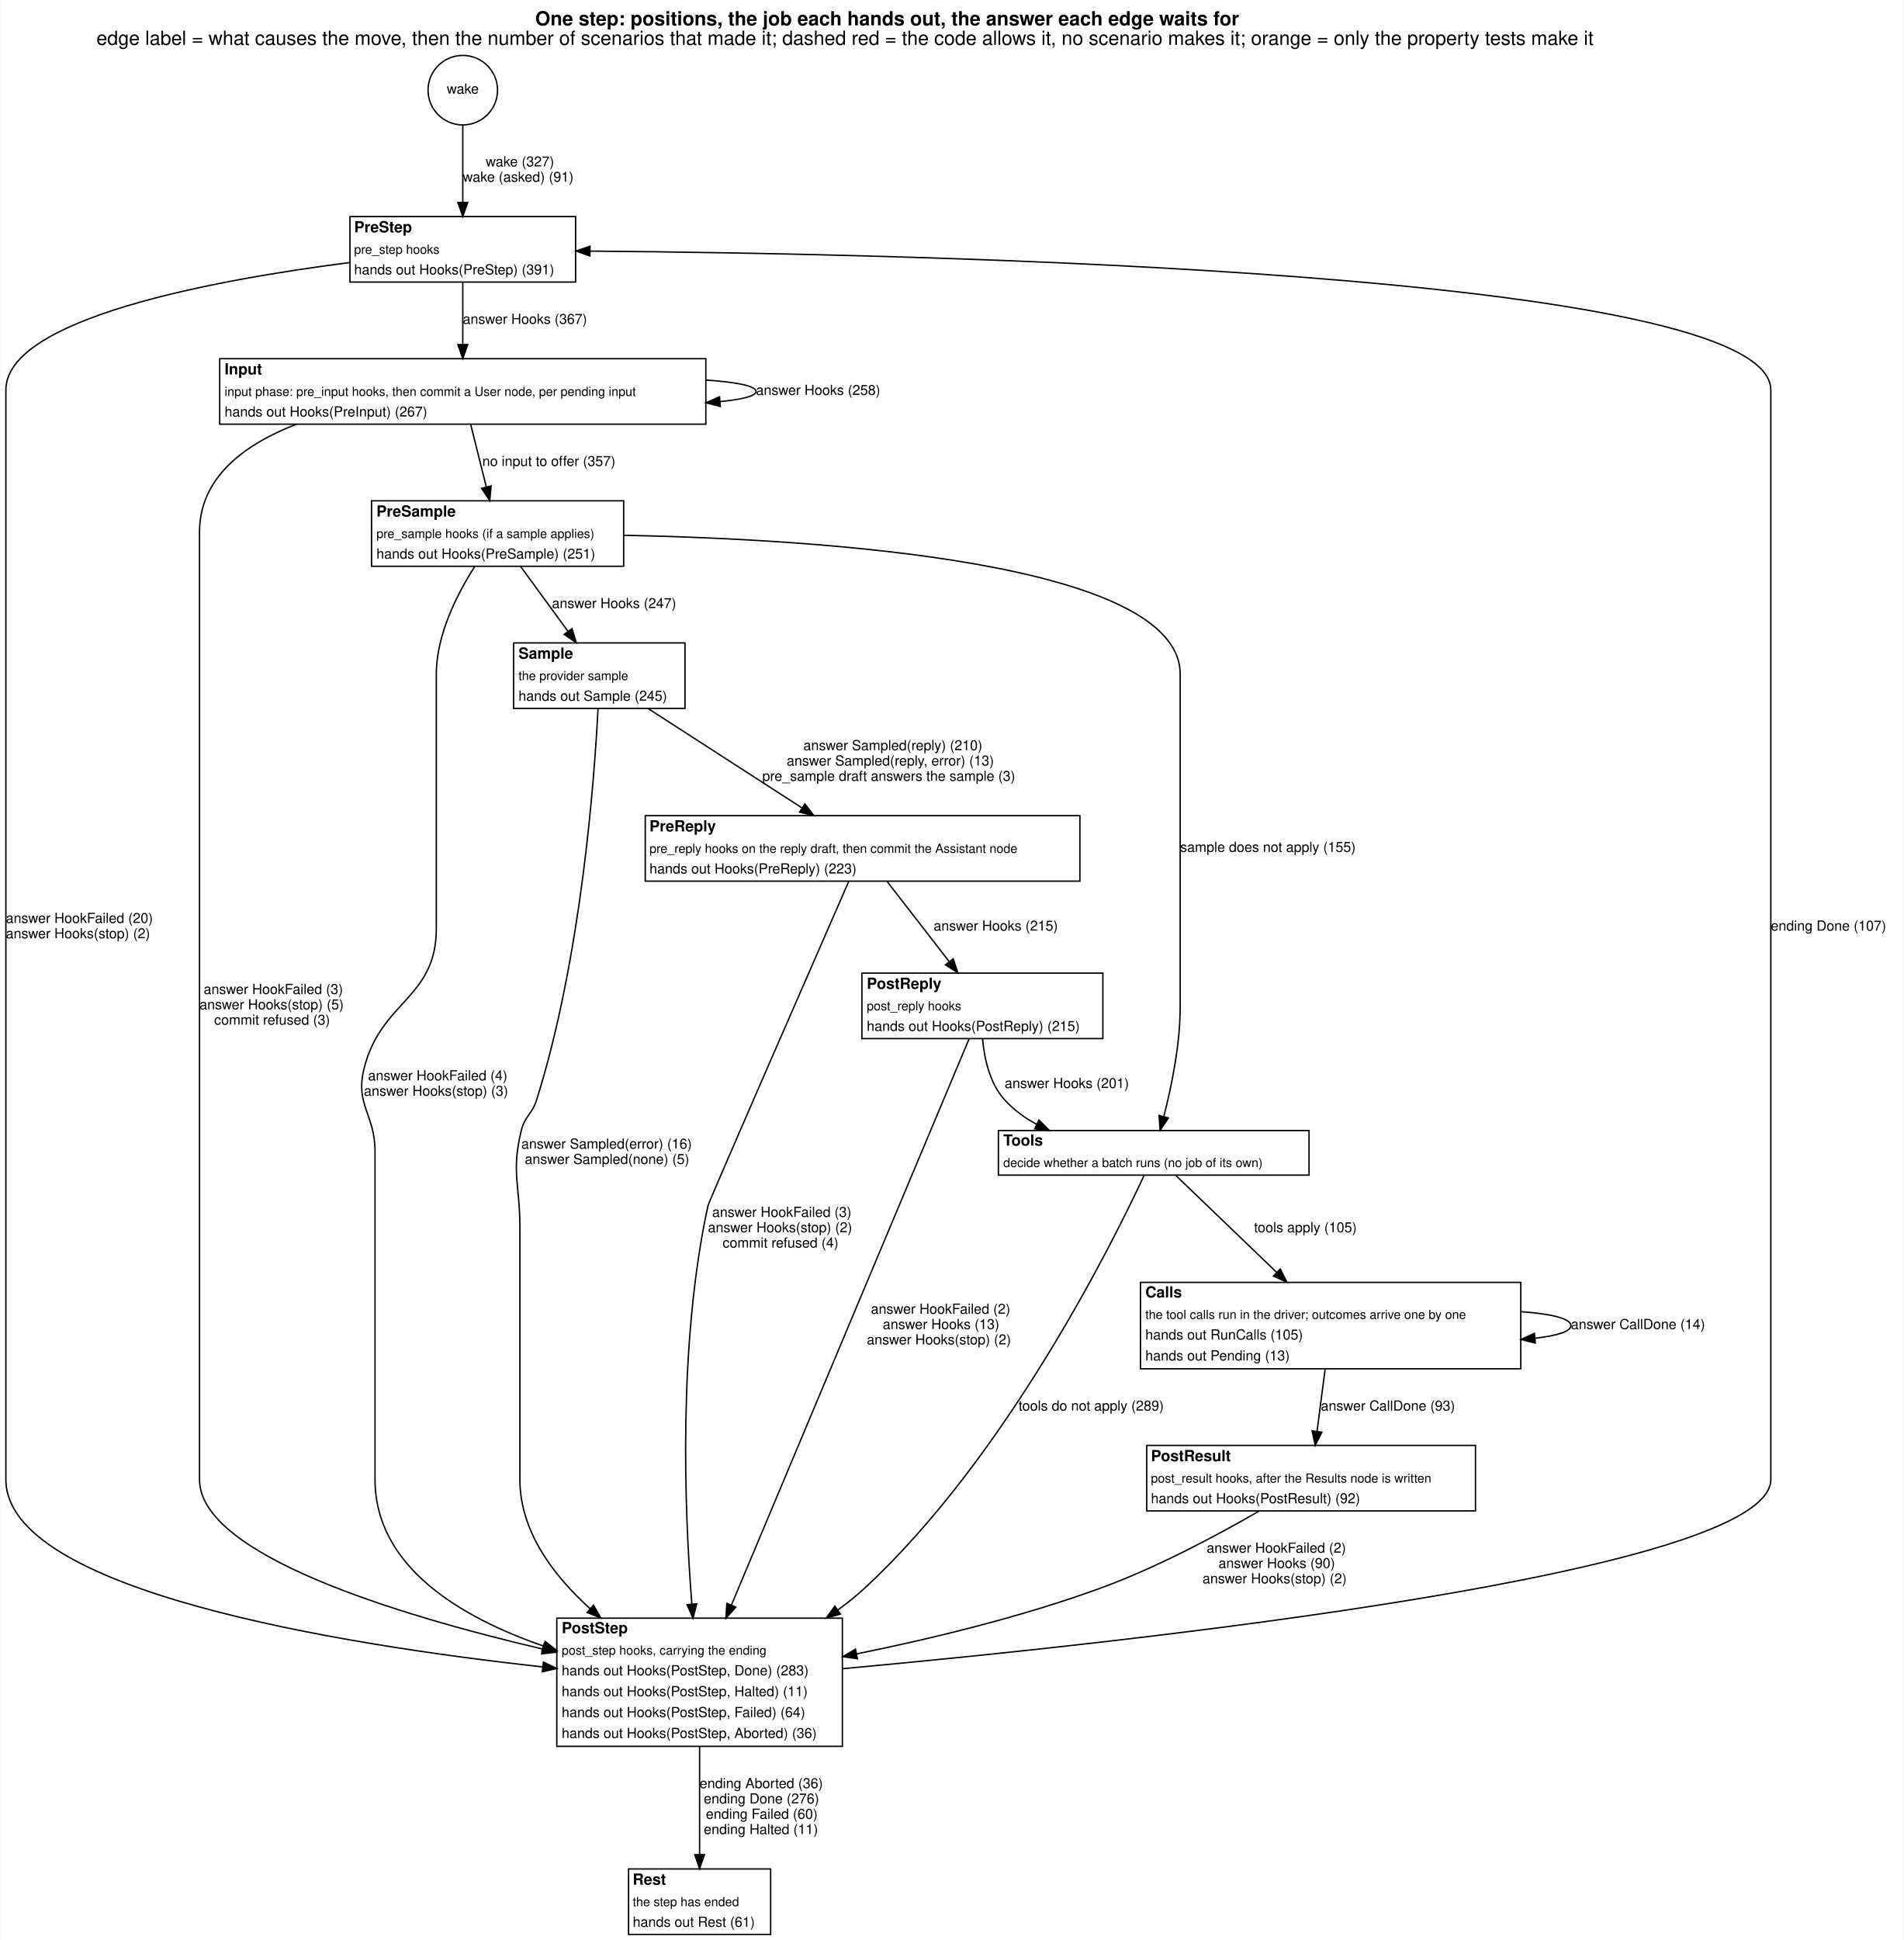
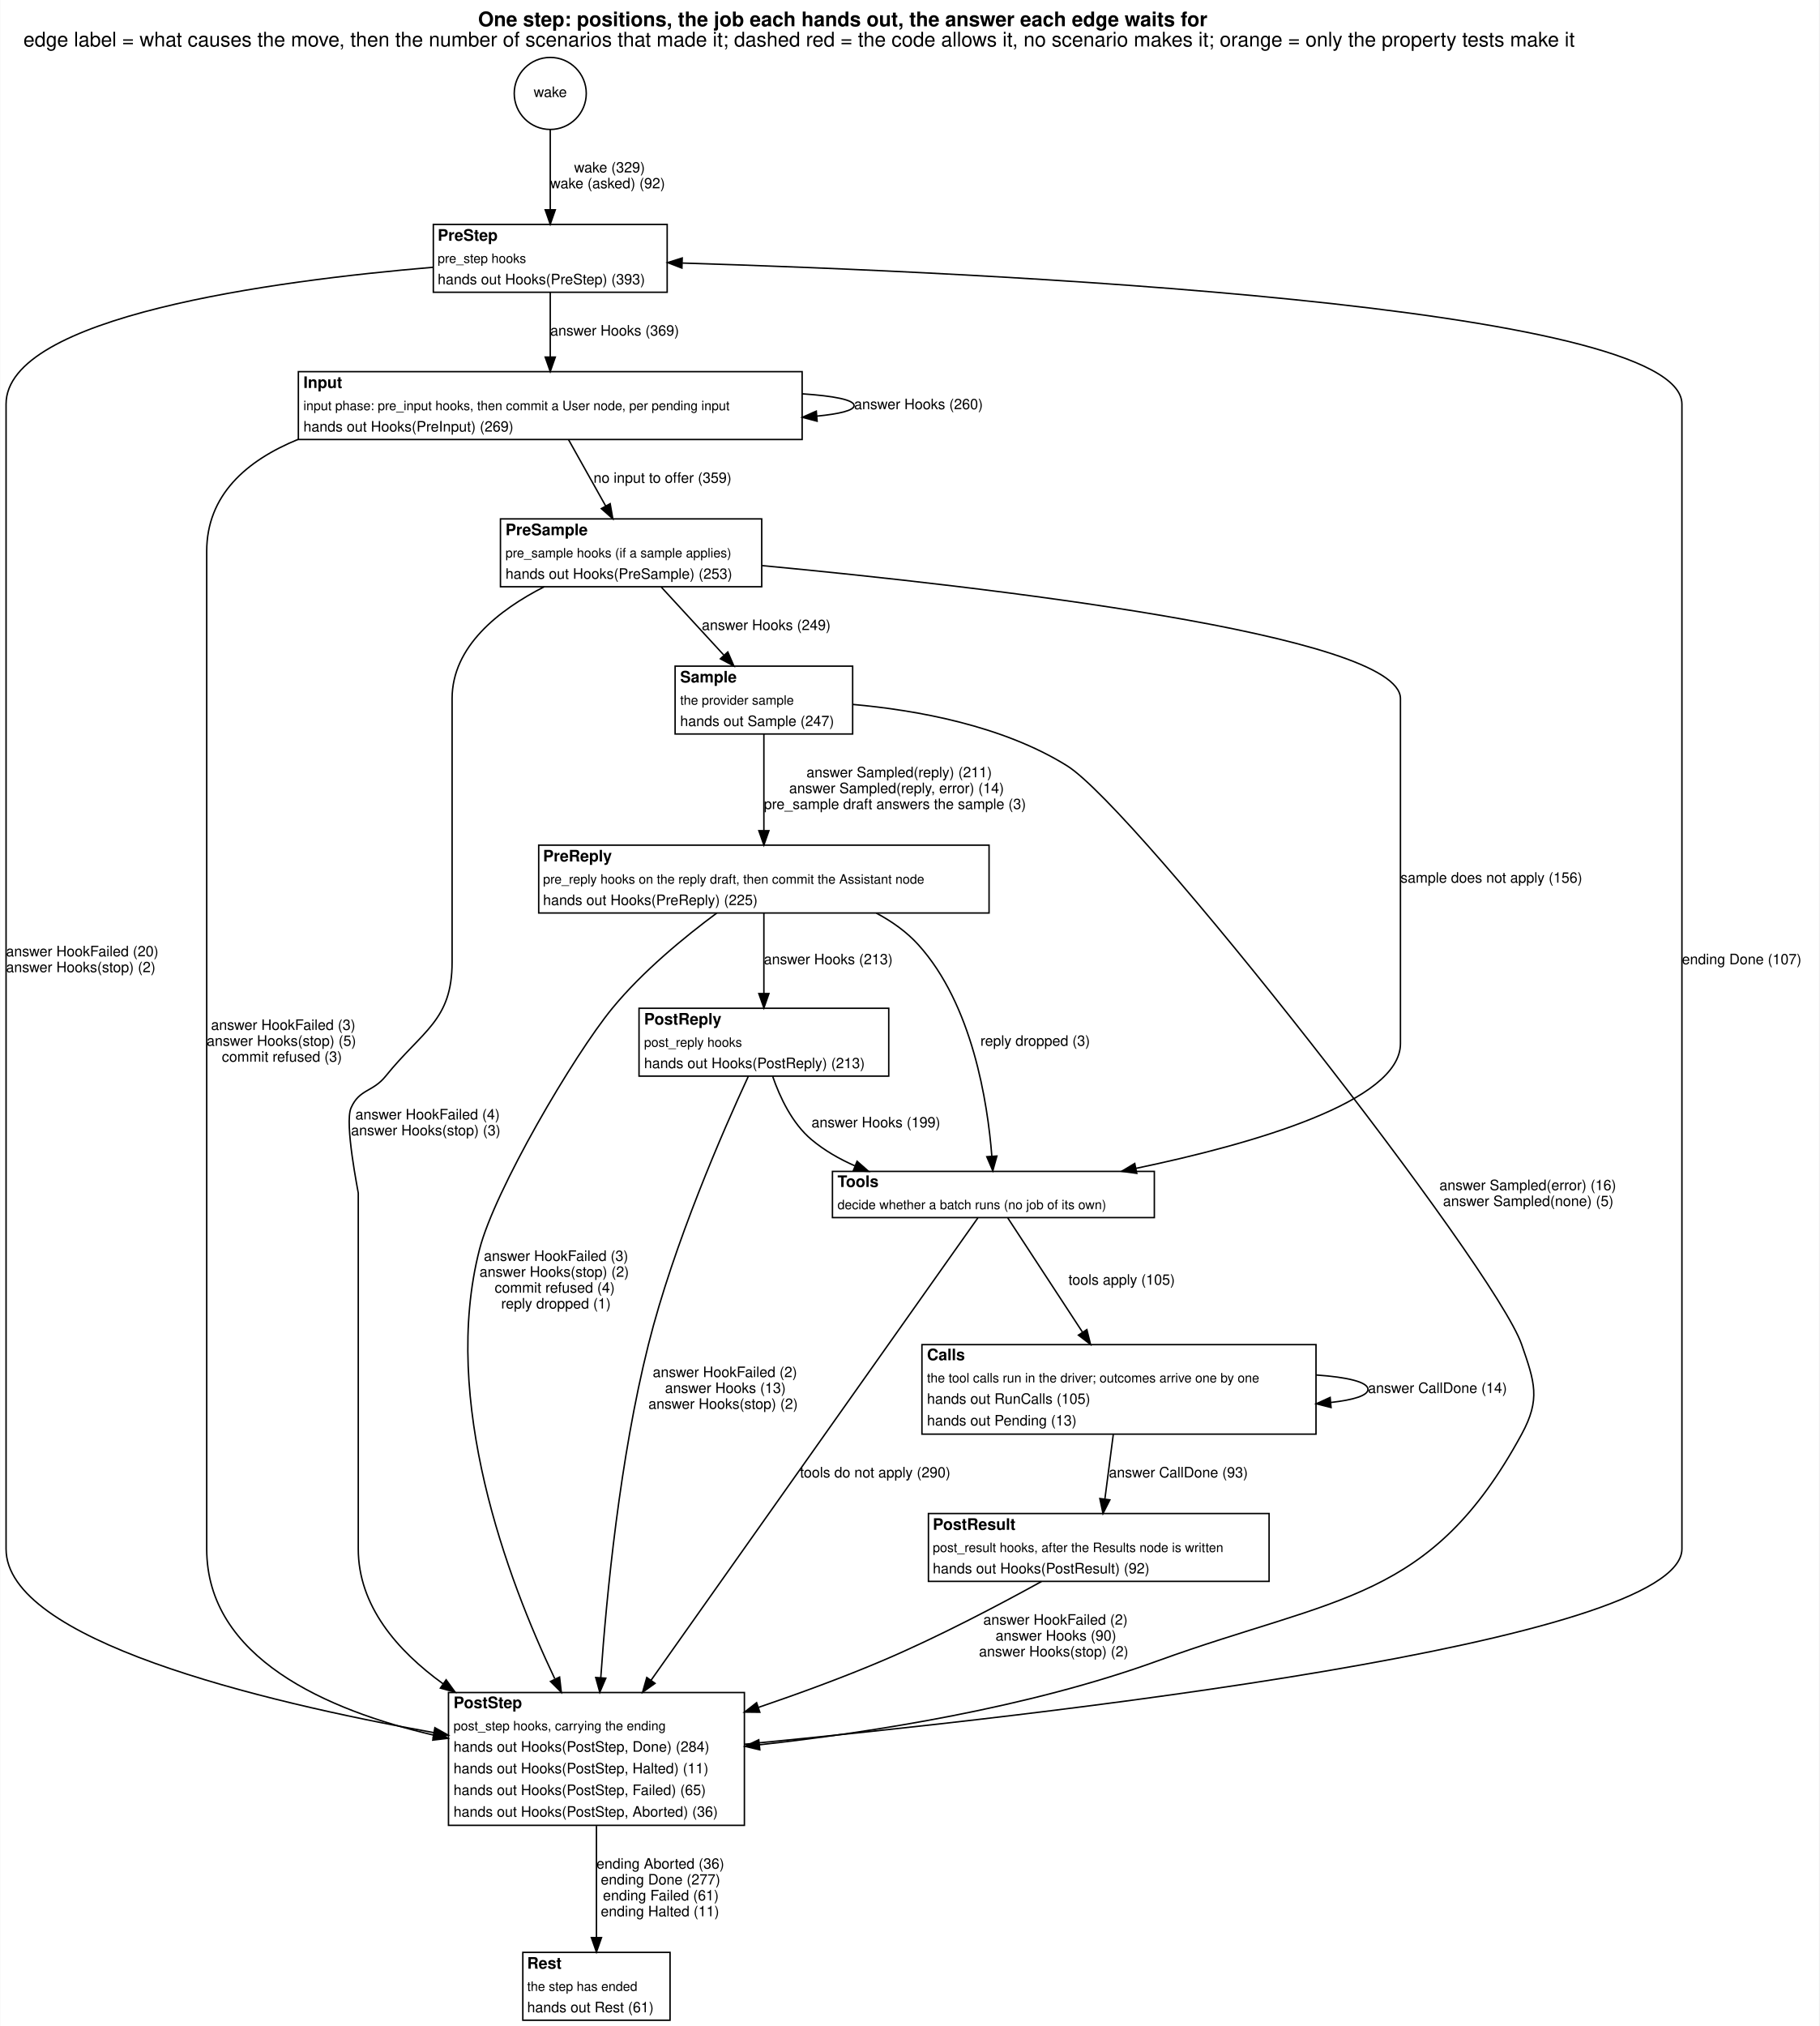
- <svg xmlns="http://www.w3.org/2000/svg" width="1366pt" height="1392pt" viewBox="0.00 0.00 1366.00 1392.45">
-   <g id="graph0" class="graph" transform="scale(1 1) rotate(0) translate(4 1388.45)">
-     <polygon fill="white" stroke="transparent" points="-4,4 -4,-1388.45 1362,-1388.45 1362,4 -4,4" />
-     <text text-anchor="start" x="380" y="-1370.25" font-family="Helvetica,sans-Serif" font-weight="bold" font-size="14.00">One step: positions, the job each hands out, the answer each edge waits for</text>
-     <text text-anchor="start" x="65" y="-1356.25" font-family="Helvetica,sans-Serif" font-size="14.00">edge label = what causes the move, then the number of scenarios that made it; dashed red = the code allows it, no scenario makes it; orange = only the property tests make it</text>
+ <svg xmlns="http://www.w3.org/2000/svg" width="1260pt" height="1403pt" viewBox="0.00 0.00 1260.00 1403.45">
+   <g id="graph0" class="graph" transform="scale(1 1) rotate(0) translate(4 1399.45)">
+     <polygon fill="white" stroke="transparent" points="-4,4 -4,-1399.45 1256,-1399.45 1256,4 -4,4" />
+     <text text-anchor="start" x="327" y="-1381.25" font-family="Helvetica,sans-Serif" font-weight="bold" font-size="14.00">One step: positions, the job each hands out, the answer each edge waits for</text>
+     <text text-anchor="start" x="12" y="-1367.25" font-family="Helvetica,sans-Serif" font-size="14.00">edge label = what causes the move, then the number of scenarios that made it; dashed red = the code allows it, no scenario makes it; orange = only the property tests make it</text>
    <g id="node1" class="node">
-       <ellipse fill="none" stroke="black" cx="328" cy="-1323.72" rx="24.95" ry="24.95" />
-       <text text-anchor="middle" x="328" y="-1321.22" font-family="Helvetica,sans-Serif" font-size="10.00">wake</text>
+       <ellipse fill="none" stroke="black" cx="377" cy="-1334.72" rx="24.95" ry="24.95" />
+       <text text-anchor="middle" x="377" y="-1332.22" font-family="Helvetica,sans-Serif" font-size="10.00">wake</text>
    </g>
    <g id="node2" class="node">
-       <polygon fill="white" stroke="transparent" points="247,-1186 247,-1233 409,-1233 409,-1186 247,-1186" />
-       <text text-anchor="start" x="250" y="-1221.7" font-family="Helvetica,sans-Serif" font-weight="bold" font-size="11.00">PreStep</text>
-       <text text-anchor="start" x="250" y="-1206.3" font-family="Helvetica,sans-Serif" font-size="9.00">pre_step hooks</text>
-       <text text-anchor="start" x="250" y="-1191.5" font-family="Helvetica,sans-Serif" font-size="10.00">hands out Hooks(PreStep) (391)</text>
-       <polygon fill="none" stroke="black" points="247,-1186 247,-1233 409,-1233 409,-1186 247,-1186" />
+       <polygon fill="white" stroke="transparent" points="296,-1197 296,-1244 458,-1244 458,-1197 296,-1197" />
+       <text text-anchor="start" x="299" y="-1232.7" font-family="Helvetica,sans-Serif" font-weight="bold" font-size="11.00">PreStep</text>
+       <text text-anchor="start" x="299" y="-1217.3" font-family="Helvetica,sans-Serif" font-size="9.00">pre_step hooks</text>
+       <text text-anchor="start" x="299" y="-1202.5" font-family="Helvetica,sans-Serif" font-size="10.00">hands out Hooks(PreStep) (393)</text>
+       <polygon fill="none" stroke="black" points="296,-1197 296,-1244 458,-1244 458,-1197 296,-1197" />
    </g>
    <g id="edge1" class="edge">
-       <path fill="none" stroke="black" d="M328,-1298.92C328,-1282.76 328,-1261.16 328,-1243.36" />
-       <polygon fill="black" stroke="black" points="331.5,-1243.12 328,-1233.12 324.5,-1243.12 331.5,-1243.12" />
-       <text text-anchor="start" x="344.5" y="-1269" font-family="Helvetica,sans-Serif" font-size="10.00">wake (327)</text>
-       <text text-anchor="start" x="328" y="-1258" font-family="Helvetica,sans-Serif" font-size="10.00">wake (asked) (91)</text>
+       <path fill="none" stroke="black" d="M377,-1309.92C377,-1293.76 377,-1272.16 377,-1254.36" />
+       <polygon fill="black" stroke="black" points="380.5,-1254.12 377,-1244.12 373.5,-1254.12 380.5,-1254.12" />
+       <text text-anchor="start" x="393.5" y="-1280" font-family="Helvetica,sans-Serif" font-size="10.00">wake (329)</text>
+       <text text-anchor="start" x="377" y="-1269" font-family="Helvetica,sans-Serif" font-size="10.00">wake (asked) (92)</text>
    </g>
    <g id="node3" class="node">
-       <polygon fill="white" stroke="transparent" points="153.5,-1084 153.5,-1131 502.5,-1131 502.5,-1084 153.5,-1084" />
-       <text text-anchor="start" x="157" y="-1119.7" font-family="Helvetica,sans-Serif" font-weight="bold" font-size="11.00">Input</text>
-       <text text-anchor="start" x="157" y="-1104.3" font-family="Helvetica,sans-Serif" font-size="9.00">input phase: pre_input hooks, then commit a User node, per pending input</text>
-       <text text-anchor="start" x="157" y="-1089.5" font-family="Helvetica,sans-Serif" font-size="10.00">hands out Hooks(PreInput) (267)</text>
-       <polygon fill="none" stroke="black" points="153.5,-1084 153.5,-1131 502.5,-1131 502.5,-1084 153.5,-1084" />
+       <polygon fill="white" stroke="transparent" points="202.5,-1095 202.5,-1142 551.5,-1142 551.5,-1095 202.5,-1095" />
+       <text text-anchor="start" x="206" y="-1130.7" font-family="Helvetica,sans-Serif" font-weight="bold" font-size="11.00">Input</text>
+       <text text-anchor="start" x="206" y="-1115.3" font-family="Helvetica,sans-Serif" font-size="9.00">input phase: pre_input hooks, then commit a User node, per pending input</text>
+       <text text-anchor="start" x="206" y="-1100.5" font-family="Helvetica,sans-Serif" font-size="10.00">hands out Hooks(PreInput) (269)</text>
+       <polygon fill="none" stroke="black" points="202.5,-1095 202.5,-1142 551.5,-1142 551.5,-1095 202.5,-1095" />
+     </g>
+     <g id="edge18" class="edge">
+       <path fill="none" stroke="black" d="M377,-1196.81C377,-1183.64 377,-1166.82 377,-1152.24" />
+       <polygon fill="black" stroke="black" points="380.5,-1152.1 377,-1142.1 373.5,-1152.1 380.5,-1152.1" />
+       <text text-anchor="start" x="377" y="-1167" font-family="Helvetica,sans-Serif" font-size="10.00">answer Hooks (369)</text>
+     </g>
+     <g id="node11" class="node">
+       <polygon fill="white" stroke="transparent" points="306.5,-135 306.5,-227 511.5,-227 511.5,-135 306.5,-135" />
+       <text text-anchor="start" x="310" y="-216.2" font-family="Helvetica,sans-Serif" font-weight="bold" font-size="11.00">PostStep</text>
+       <text text-anchor="start" x="310" y="-200.8" font-family="Helvetica,sans-Serif" font-size="9.00">post_step hooks, carrying the ending</text>
+       <text text-anchor="start" x="310" y="-186" font-family="Helvetica,sans-Serif" font-size="10.00">hands out Hooks(PostStep, Done) (284)</text>
+       <text text-anchor="start" x="310" y="-171" font-family="Helvetica,sans-Serif" font-size="10.00">hands out Hooks(PostStep, Halted) (11)</text>
+       <text text-anchor="start" x="310" y="-156" font-family="Helvetica,sans-Serif" font-size="10.00">hands out Hooks(PostStep, Failed) (65)</text>
+       <text text-anchor="start" x="310" y="-141" font-family="Helvetica,sans-Serif" font-size="10.00">hands out Hooks(PostStep, Aborted) (36)</text>
+       <polygon fill="none" stroke="black" points="306.5,-135 306.5,-227 511.5,-227 511.5,-135 306.5,-135" />
+     </g>
+     <g id="edge19" class="edge">
+       <path fill="none" stroke="black" d="M295.66,-1214.29C184.83,-1204.92 0,-1180.19 0,-1119.5 0,-1119.5 0,-1119.5 0,-326.5 0,-263.41 175.18,-221.01 296.24,-199.24" />
+       <polygon fill="black" stroke="black" points="297.08,-202.64 306.32,-197.45 295.86,-195.75 297.08,-202.64" />
+       <text text-anchor="start" x="0" y="-737" font-family="Helvetica,sans-Serif" font-size="10.00">answer HookFailed (20)</text>
+       <text text-anchor="start" x="0" y="-726" font-family="Helvetica,sans-Serif" font-size="10.00">answer Hooks(stop) (2)</text>
+     </g>
+     <g id="edge4" class="edge">
+       <path fill="none" stroke="black" d="M551.62,-1126.64C573.28,-1125.19 587.5,-1122.48 587.5,-1118.5 587.5,-1115.17 577.56,-1112.73 561.65,-1111.18" />
+       <polygon fill="black" stroke="black" points="561.87,-1107.68 551.62,-1110.36 561.31,-1114.66 561.87,-1107.68" />
+       <text text-anchor="start" x="587.5" y="-1116" font-family="Helvetica,sans-Serif" font-size="10.00">answer Hooks (260)</text>
+     </g>
+     <g id="node4" class="node">
+       <polygon fill="white" stroke="transparent" points="342.5,-993 342.5,-1040 523.5,-1040 523.5,-993 342.5,-993" />
+       <text text-anchor="start" x="346" y="-1028.7" font-family="Helvetica,sans-Serif" font-weight="bold" font-size="11.00">PreSample</text>
+       <text text-anchor="start" x="346" y="-1013.3" font-family="Helvetica,sans-Serif" font-size="9.00">pre_sample hooks (if a sample applies)</text>
+       <text text-anchor="start" x="346" y="-998.5" font-family="Helvetica,sans-Serif" font-size="10.00">hands out Hooks(PreSample) (253)</text>
+       <polygon fill="none" stroke="black" points="342.5,-993 342.5,-1040 523.5,-1040 523.5,-993 342.5,-993" />
+     </g>
+     <g id="edge6" class="edge">
+       <path fill="none" stroke="black" d="M389.71,-1094.81C397.3,-1081.26 407.05,-1063.84 415.38,-1048.97" />
+       <polygon fill="black" stroke="black" points="418.51,-1050.54 420.34,-1040.1 412.4,-1047.12 418.51,-1050.54" />
+       <text text-anchor="start" x="407" y="-1065" font-family="Helvetica,sans-Serif" font-size="10.00">no input to offer (359)</text>
+     </g>
+     <g id="edge5" class="edge">
+       <path fill="none" stroke="black" d="M202.47,-1095.15C166.33,-1080.39 139,-1056.38 139,-1017.5 139,-1017.5 139,-1017.5 139,-326.5 139,-250.94 222.21,-214.74 296.25,-197.49" />
+       <polygon fill="black" stroke="black" points="297.16,-200.87 306.15,-195.28 295.63,-194.04 297.16,-200.87" />
+       <text text-anchor="start" x="142" y="-686" font-family="Helvetica,sans-Serif" font-size="10.00">answer HookFailed (3)</text>
+       <text text-anchor="start" x="139" y="-675" font-family="Helvetica,sans-Serif" font-size="10.00">answer Hooks(stop) (5)</text>
+       <text text-anchor="start" x="149.5" y="-664" font-family="Helvetica,sans-Serif" font-size="10.00">commit refused (3)</text>
+     </g>
+     <g id="node5" class="node">
+       <polygon fill="white" stroke="transparent" points="463.5,-891 463.5,-938 586.5,-938 586.5,-891 463.5,-891" />
+       <text text-anchor="start" x="467" y="-926.7" font-family="Helvetica,sans-Serif" font-weight="bold" font-size="11.00">Sample</text>
+       <text text-anchor="start" x="467" y="-911.3" font-family="Helvetica,sans-Serif" font-size="9.00">the provider sample</text>
+       <text text-anchor="start" x="467" y="-896.5" font-family="Helvetica,sans-Serif" font-size="10.00">hands out Sample (247)</text>
+       <polygon fill="none" stroke="black" points="463.5,-891 463.5,-938 586.5,-938 586.5,-891 463.5,-891" />
+     </g>
+     <g id="edge16" class="edge">
+       <path fill="none" stroke="black" d="M453.88,-992.81C466.7,-978.87 483.28,-960.85 497.2,-945.72" />
+       <polygon fill="black" stroke="black" points="500.01,-947.83 504.21,-938.1 494.86,-943.09 500.01,-947.83" />
+       <text text-anchor="start" x="482" y="-963" font-family="Helvetica,sans-Serif" font-size="10.00">answer Hooks (249)</text>
+     </g>
+     <g id="node8" class="node">
+       <polygon fill="white" stroke="transparent" points="572.5,-556 572.5,-588 795.5,-588 795.5,-556 572.5,-556" />
+       <text text-anchor="start" x="576" y="-577.2" font-family="Helvetica,sans-Serif" font-weight="bold" font-size="11.00">Tools</text>
+       <text text-anchor="start" x="576" y="-561.8" font-family="Helvetica,sans-Serif" font-size="9.00">decide whether a batch runs (no job of its own)</text>
+       <polygon fill="none" stroke="black" points="572.5,-556 572.5,-588 795.5,-588 795.5,-556 572.5,-556" />
    </g>
    <g id="edge17" class="edge">
-       <path fill="none" stroke="black" d="M328,-1185.81C328,-1172.64 328,-1155.82 328,-1141.24" />
-       <polygon fill="black" stroke="black" points="331.5,-1141.1 328,-1131.1 324.5,-1141.1 331.5,-1141.1" />
-       <text text-anchor="start" x="328" y="-1156" font-family="Helvetica,sans-Serif" font-size="10.00">answer Hooks (367)</text>
-     </g>
-     <g id="node11" class="node">
-       <polygon fill="white" stroke="transparent" points="395.5,-135 395.5,-227 600.5,-227 600.5,-135 395.5,-135" />
-       <text text-anchor="start" x="399" y="-216.2" font-family="Helvetica,sans-Serif" font-weight="bold" font-size="11.00">PostStep</text>
-       <text text-anchor="start" x="399" y="-200.8" font-family="Helvetica,sans-Serif" font-size="9.00">post_step hooks, carrying the ending</text>
-       <text text-anchor="start" x="399" y="-186" font-family="Helvetica,sans-Serif" font-size="10.00">hands out Hooks(PostStep, Done) (283)</text>
-       <text text-anchor="start" x="399" y="-171" font-family="Helvetica,sans-Serif" font-size="10.00">hands out Hooks(PostStep, Halted) (11)</text>
-       <text text-anchor="start" x="399" y="-156" font-family="Helvetica,sans-Serif" font-size="10.00">hands out Hooks(PostStep, Failed) (64)</text>
-       <text text-anchor="start" x="399" y="-141" font-family="Helvetica,sans-Serif" font-size="10.00">hands out Hooks(PostStep, Aborted) (36)</text>
-       <polygon fill="none" stroke="black" points="395.5,-135 395.5,-227 600.5,-227 600.5,-135 395.5,-135" />
-     </g>
-     <g id="edge18" class="edge">
-       <path fill="none" stroke="black" d="M246.92,-1200.02C149.79,-1187.56 0,-1160 0,-1108.5 0,-1108.5 0,-1108.5 0,-326.5 0,-246.75 238.55,-208.17 385.44,-191.98" />
-       <polygon fill="black" stroke="black" points="385.85,-195.45 395.42,-190.9 385.1,-188.5 385.85,-195.45" />
-       <text text-anchor="start" x="0" y="-726" font-family="Helvetica,sans-Serif" font-size="10.00">answer HookFailed (20)</text>
-       <text text-anchor="start" x="0" y="-715" font-family="Helvetica,sans-Serif" font-size="10.00">answer Hooks(stop) (2)</text>
-     </g>
-     <g id="edge4" class="edge">
-       <path fill="none" stroke="black" d="M502.62,-1115.64C524.28,-1114.19 538.5,-1111.48 538.5,-1107.5 538.5,-1104.17 528.56,-1101.73 512.65,-1100.18" />
-       <polygon fill="black" stroke="black" points="512.87,-1096.68 502.62,-1099.36 512.31,-1103.66 512.87,-1096.68" />
-       <text text-anchor="start" x="538.5" y="-1105" font-family="Helvetica,sans-Serif" font-size="10.00">answer Hooks (258)</text>
-     </g>
-     <g id="node4" class="node">
-       <polygon fill="white" stroke="transparent" points="262.5,-982 262.5,-1029 443.5,-1029 443.5,-982 262.5,-982" />
-       <text text-anchor="start" x="266" y="-1017.7" font-family="Helvetica,sans-Serif" font-weight="bold" font-size="11.00">PreSample</text>
-       <text text-anchor="start" x="266" y="-1002.3" font-family="Helvetica,sans-Serif" font-size="9.00">pre_sample hooks (if a sample applies)</text>
-       <text text-anchor="start" x="266" y="-987.5" font-family="Helvetica,sans-Serif" font-size="10.00">hands out Hooks(PreSample) (251)</text>
-       <polygon fill="none" stroke="black" points="262.5,-982 262.5,-1029 443.5,-1029 443.5,-982 262.5,-982" />
-     </g>
-     <g id="edge6" class="edge">
-       <path fill="none" stroke="black" d="M333.67,-1083.81C337,-1070.51 341.25,-1053.5 344.92,-1038.82" />
-       <polygon fill="black" stroke="black" points="348.32,-1039.65 347.35,-1029.1 341.53,-1037.95 348.32,-1039.65" />
-       <text text-anchor="start" x="342" y="-1054" font-family="Helvetica,sans-Serif" font-size="10.00">no input to offer (357)</text>
-     </g>
-     <g id="edge5" class="edge">
-       <path fill="none" stroke="black" d="M208.57,-1083.96C170.95,-1069.42 139,-1045.57 139,-1006.5 139,-1006.5 139,-1006.5 139,-326.5 139,-272.59 280.09,-229.48 385.37,-204.82" />
-       <polygon fill="black" stroke="black" points="386.17,-208.23 395.13,-202.56 384.59,-201.41 386.17,-208.23" />
-       <text text-anchor="start" x="142" y="-675" font-family="Helvetica,sans-Serif" font-size="10.00">answer HookFailed (3)</text>
-       <text text-anchor="start" x="139" y="-664" font-family="Helvetica,sans-Serif" font-size="10.00">answer Hooks(stop) (5)</text>
-       <text text-anchor="start" x="149.5" y="-653" font-family="Helvetica,sans-Serif" font-size="10.00">commit refused (3)</text>
-     </g>
-     <g id="node5" class="node">
-       <polygon fill="white" stroke="transparent" points="364.5,-880 364.5,-927 487.5,-927 487.5,-880 364.5,-880" />
-       <text text-anchor="start" x="368" y="-915.7" font-family="Helvetica,sans-Serif" font-weight="bold" font-size="11.00">Sample</text>
-       <text text-anchor="start" x="368" y="-900.3" font-family="Helvetica,sans-Serif" font-size="9.00">the provider sample</text>
-       <text text-anchor="start" x="368" y="-885.5" font-family="Helvetica,sans-Serif" font-size="10.00">hands out Sample (245)</text>
-       <polygon fill="none" stroke="black" points="364.5,-880 364.5,-927 487.5,-927 487.5,-880 364.5,-880" />
+       <path fill="none" stroke="black" d="M523.72,-1007.65C675.87,-993.25 966,-959.96 966,-915.5 966,-915.5 966,-915.5 966,-676.5 966,-636.35 863.96,-607.05 782.65,-590.08" />
+       <polygon fill="black" stroke="black" points="783.34,-586.65 772.84,-588.07 781.93,-593.5 783.34,-586.65" />
+       <text text-anchor="start" x="966" y="-788" font-family="Helvetica,sans-Serif" font-size="10.00">sample does not apply (156)</text>
    </g>
    <g id="edge15" class="edge">
-       <path fill="none" stroke="black" d="M369.56,-981.81C379.55,-968.13 392.41,-950.51 403.33,-935.55" />
-       <polygon fill="black" stroke="black" points="406.43,-937.24 409.5,-927.1 400.78,-933.11 406.43,-937.24" />
-       <text text-anchor="start" x="392" y="-952" font-family="Helvetica,sans-Serif" font-size="10.00">answer Hooks (247)</text>
-     </g>
-     <g id="node8" class="node">
-       <polygon fill="white" stroke="transparent" points="712.5,-545 712.5,-577 935.5,-577 935.5,-545 712.5,-545" />
-       <text text-anchor="start" x="716" y="-566.2" font-family="Helvetica,sans-Serif" font-weight="bold" font-size="11.00">Tools</text>
-       <text text-anchor="start" x="716" y="-550.8" font-family="Helvetica,sans-Serif" font-size="9.00">decide whether a batch runs (no job of its own)</text>
-       <polygon fill="none" stroke="black" points="712.5,-545 712.5,-577 935.5,-577 935.5,-545 712.5,-545" />
-     </g>
-     <g id="edge16" class="edge">
-       <path fill="none" stroke="black" d="M443.73,-1004.25C585.37,-1001.38 843,-985.08 843,-904.5 843,-904.5 843,-904.5 843,-665.5 843,-638.43 836.63,-608.02 831.27,-587.21" />
-       <polygon fill="black" stroke="black" points="834.58,-586.02 828.6,-577.27 827.82,-587.84 834.58,-586.02" />
-       <text text-anchor="start" x="843" y="-777" font-family="Helvetica,sans-Serif" font-size="10.00">sample does not apply (155)</text>
+       <path fill="none" stroke="black" d="M372.82,-992.99C341.22,-976.87 309,-951.59 309,-915.5 309,-915.5 309,-915.5 309,-733 309,-692.37 288.49,-685.64 263,-654 253.92,-642.73 244.83,-645.25 239,-632 234.3,-621.32 244,-573.79 244,-573 244,-573 244,-573 244,-326.5 244,-287.18 270.84,-256.08 302.87,-232.95" />
+       <polygon fill="black" stroke="black" points="304.88,-235.82 311.11,-227.24 300.9,-230.06 304.88,-235.82" />
+       <text text-anchor="start" x="242" y="-624" font-family="Helvetica,sans-Serif" font-size="10.00">answer HookFailed (4)</text>
+       <text text-anchor="start" x="239" y="-613" font-family="Helvetica,sans-Serif" font-size="10.00">answer Hooks(stop) (3)</text>
+     </g>
+     <g id="node6" class="node">
+       <polygon fill="white" stroke="transparent" points="369,-767 369,-814 681,-814 681,-767 369,-767" />
+       <text text-anchor="start" x="372" y="-802.7" font-family="Helvetica,sans-Serif" font-weight="bold" font-size="11.00">PreReply</text>
+       <text text-anchor="start" x="372" y="-787.3" font-family="Helvetica,sans-Serif" font-size="9.00">pre_reply hooks on the reply draft, then commit the Assistant node</text>
+       <text text-anchor="start" x="372" y="-772.5" font-family="Helvetica,sans-Serif" font-size="10.00">hands out Hooks(PreReply) (225)</text>
+       <polygon fill="none" stroke="black" points="369,-767 369,-814 681,-814 681,-767 369,-767" />
+     </g>
+     <g id="edge21" class="edge">
+       <path fill="none" stroke="black" d="M525,-890.84C525,-872.09 525,-845.22 525,-824.15" />
+       <polygon fill="black" stroke="black" points="528.5,-824.04 525,-814.04 521.5,-824.04 528.5,-824.04" />
+       <text text-anchor="start" x="554.5" y="-861" font-family="Helvetica,sans-Serif" font-size="10.00">answer Sampled(reply) (211)</text>
+       <text text-anchor="start" x="542.5" y="-850" font-family="Helvetica,sans-Serif" font-size="10.00">answer Sampled(reply, error) (14)</text>
+       <text text-anchor="start" x="525" y="-839" font-family="Helvetica,sans-Serif" font-size="10.00">pre_sample draft answers the sample (3)</text>
+     </g>
+     <g id="edge20" class="edge">
+       <path fill="none" stroke="black" d="M586.58,-911.48C630.8,-907.53 690.23,-896.87 735,-869 783.1,-839.05 1031.48,-521.55 1050,-468 1059.01,-441.96 1063.15,-430.22 1050,-406 987.05,-290.03 922.06,-293.96 798,-249 708.26,-216.48 601.01,-199.51 521.87,-190.8" />
+       <polygon fill="black" stroke="black" points="522.19,-187.31 511.88,-189.73 521.45,-194.27 522.19,-187.31" />
+       <text text-anchor="start" x="993" y="-575" font-family="Helvetica,sans-Serif" font-size="10.00">answer Sampled(error) (16)</text>
+       <text text-anchor="start" x="995.5" y="-564" font-family="Helvetica,sans-Serif" font-size="10.00">answer Sampled(none) (5)</text>
+     </g>
+     <g id="node7" class="node">
+       <polygon fill="white" stroke="transparent" points="438.5,-654 438.5,-701 611.5,-701 611.5,-654 438.5,-654" />
+       <text text-anchor="start" x="442" y="-689.7" font-family="Helvetica,sans-Serif" font-weight="bold" font-size="11.00">PostReply</text>
+       <text text-anchor="start" x="442" y="-674.3" font-family="Helvetica,sans-Serif" font-size="9.00">post_reply hooks</text>
+       <text text-anchor="start" x="442" y="-659.5" font-family="Helvetica,sans-Serif" font-size="10.00">hands out Hooks(PostReply) (213)</text>
+       <polygon fill="none" stroke="black" points="438.5,-654 438.5,-701 611.5,-701 611.5,-654 438.5,-654" />
+     </g>
+     <g id="edge12" class="edge">
+       <path fill="none" stroke="black" d="M525,-766.77C525,-750.76 525,-729.08 525,-711.21" />
+       <polygon fill="black" stroke="black" points="528.5,-711.2 525,-701.2 521.5,-711.2 528.5,-711.2" />
+       <text text-anchor="start" x="525" y="-731.5" font-family="Helvetica,sans-Serif" font-size="10.00">answer Hooks (213)</text>
    </g>
    <g id="edge14" class="edge">
-       <path fill="none" stroke="black" d="M336.62,-981.9C324.11,-962.39 309,-932.95 309,-904.5 309,-904.5 309,-904.5 309,-722 309,-671.51 268.89,-670.07 257,-621 250.77,-595.28 265,-588.46 265,-562 265,-562 265,-562 265,-326.5 265,-264.04 326.23,-227.64 385.91,-207" />
-       <polygon fill="black" stroke="black" points="387.08,-210.3 395.46,-203.82 384.87,-203.66 387.08,-210.3" />
-       <text text-anchor="start" x="260" y="-613" font-family="Helvetica,sans-Serif" font-size="10.00">answer HookFailed (4)</text>
-       <text text-anchor="start" x="257" y="-602" font-family="Helvetica,sans-Serif" font-size="10.00">answer Hooks(stop) (3)</text>
-     </g>
-     <g id="node6" class="node">
-       <polygon fill="white" stroke="transparent" points="459,-756 459,-803 771,-803 771,-756 459,-756" />
-       <text text-anchor="start" x="462" y="-791.7" font-family="Helvetica,sans-Serif" font-weight="bold" font-size="11.00">PreReply</text>
-       <text text-anchor="start" x="462" y="-776.3" font-family="Helvetica,sans-Serif" font-size="9.00">pre_reply hooks on the reply draft, then commit the Assistant node</text>
-       <text text-anchor="start" x="462" y="-761.5" font-family="Helvetica,sans-Serif" font-size="10.00">hands out Hooks(PreReply) (223)</text>
-       <polygon fill="none" stroke="black" points="459,-756 459,-803 771,-803 771,-756 459,-756" />
-     </g>
-     <g id="edge20" class="edge">
-       <path fill="none" stroke="black" d="M461.11,-879.84C492.27,-859.72 537.92,-830.25 571.41,-808.64" />
-       <polygon fill="black" stroke="black" points="573.58,-811.4 580.08,-803.04 569.78,-805.52 573.58,-811.4" />
-       <text text-anchor="start" x="572.5" y="-850" font-family="Helvetica,sans-Serif" font-size="10.00">answer Sampled(reply) (210)</text>
-       <text text-anchor="start" x="560.5" y="-839" font-family="Helvetica,sans-Serif" font-size="10.00">answer Sampled(reply, error) (13)</text>
-       <text text-anchor="start" x="543" y="-828" font-family="Helvetica,sans-Serif" font-size="10.00">pre_sample draft answers the sample (3)</text>
-     </g>
-     <g id="edge19" class="edge">
-       <path fill="none" stroke="black" d="M425.08,-879.87C422.48,-828.69 413.03,-700.6 381,-599 377.71,-588.57 372.59,-587.62 370,-577 362.69,-546.99 369,-538.39 369,-507.5 369,-507.5 369,-507.5 369,-326.5 369,-289.77 392.49,-258.07 419.41,-233.81" />
-       <polygon fill="black" stroke="black" points="421.82,-236.35 427.08,-227.16 417.23,-231.06 421.82,-236.35" />
-       <text text-anchor="start" x="370" y="-564" font-family="Helvetica,sans-Serif" font-size="10.00">answer Sampled(error) (16)</text>
-       <text text-anchor="start" x="372.5" y="-553" font-family="Helvetica,sans-Serif" font-size="10.00">answer Sampled(none) (5)</text>
-     </g>
-     <g id="node7" class="node">
-       <polygon fill="white" stroke="transparent" points="614.5,-643 614.5,-690 787.5,-690 787.5,-643 614.5,-643" />
-       <text text-anchor="start" x="618" y="-678.7" font-family="Helvetica,sans-Serif" font-weight="bold" font-size="11.00">PostReply</text>
-       <text text-anchor="start" x="618" y="-663.3" font-family="Helvetica,sans-Serif" font-size="9.00">post_reply hooks</text>
-       <text text-anchor="start" x="618" y="-648.5" font-family="Helvetica,sans-Serif" font-size="10.00">hands out Hooks(PostReply) (215)</text>
-       <polygon fill="none" stroke="black" points="614.5,-643 614.5,-690 787.5,-690 787.5,-643 614.5,-643" />
-     </g>
-     <g id="edge12" class="edge">
-       <path fill="none" stroke="black" d="M632.61,-755.77C645.48,-739.16 663.08,-716.45 677.2,-698.22" />
-       <polygon fill="black" stroke="black" points="680.05,-700.25 683.41,-690.2 674.52,-695.96 680.05,-700.25" />
-       <text text-anchor="start" x="666" y="-720.5" font-family="Helvetica,sans-Serif" font-size="10.00">answer Hooks (215)</text>
+       <path fill="none" stroke="black" d="M602.88,-766.93C613.73,-761.16 623.9,-753.95 632,-745 669.54,-703.48 680,-635.66 682.9,-598.81" />
+       <polygon fill="black" stroke="black" points="686.42,-598.64 683.58,-588.43 679.44,-598.18 686.42,-598.64" />
+       <text text-anchor="start" x="675" y="-675" font-family="Helvetica,sans-Serif" font-size="10.00">reply dropped (3)</text>
    </g>
    <g id="edge13" class="edge">
-       <path fill="none" stroke="black" d="M605.02,-755.69C577.88,-693.62 504.67,-526.08 504,-523 482.53,-424.07 487.06,-305.18 492.44,-237.12" />
-       <polygon fill="black" stroke="black" points="495.94,-237.31 493.27,-227.05 488.96,-236.73 495.94,-237.31" />
-       <text text-anchor="start" x="507" y="-515" font-family="Helvetica,sans-Serif" font-size="10.00">answer HookFailed (3)</text>
-       <text text-anchor="start" x="504" y="-504" font-family="Helvetica,sans-Serif" font-size="10.00">answer Hooks(stop) (2)</text>
-       <text text-anchor="start" x="514.5" y="-493" font-family="Helvetica,sans-Serif" font-size="10.00">commit refused (4)</text>
+       <path fill="none" stroke="black" d="M492.42,-767C470.17,-750.51 441.02,-726.62 420,-701 393.13,-668.24 338.55,-575.03 328,-534 301.07,-429.3 347.14,-305.99 380.11,-236.61" />
+       <polygon fill="black" stroke="black" points="383.46,-237.71 384.66,-227.19 377.16,-234.67 383.46,-237.71" />
+       <text text-anchor="start" x="331" y="-526" font-family="Helvetica,sans-Serif" font-size="10.00">answer HookFailed (3)</text>
+       <text text-anchor="start" x="328" y="-515" font-family="Helvetica,sans-Serif" font-size="10.00">answer Hooks(stop) (2)</text>
+       <text text-anchor="start" x="338.5" y="-504" font-family="Helvetica,sans-Serif" font-size="10.00">commit refused (4)</text>
+       <text text-anchor="start" x="343" y="-493" font-family="Helvetica,sans-Serif" font-size="10.00">reply dropped (1)</text>
    </g>
    <g id="edge8" class="edge">
-       <path fill="none" stroke="black" d="M701.12,-642.93C702.37,-628.71 706.23,-610.87 717,-599 723.47,-591.87 731.38,-586.11 739.95,-581.47" />
-       <polygon fill="black" stroke="black" points="741.62,-584.55 749.08,-577.02 738.55,-578.25 741.62,-584.55" />
-       <text text-anchor="start" x="717" y="-607.5" font-family="Helvetica,sans-Serif" font-size="10.00">answer Hooks (201)</text>
+       <path fill="none" stroke="black" d="M531.1,-653.79C536.1,-639.33 544.57,-621.26 558,-610 566.85,-602.58 577.13,-596.64 587.93,-591.9" />
+       <polygon fill="black" stroke="black" points="589.57,-595.02 597.53,-588.03 586.95,-588.52 589.57,-595.02" />
+       <text text-anchor="start" x="558" y="-618.5" font-family="Helvetica,sans-Serif" font-size="10.00">answer Hooks (199)</text>
    </g>
    <g id="edge7" class="edge">
-       <path fill="none" stroke="black" d="M691.48,-642.83C661,-570.23 565.21,-342.09 520.9,-236.55" />
-       <polygon fill="black" stroke="black" points="524,-234.9 516.91,-227.03 517.55,-237.61 524,-234.9" />
-       <text text-anchor="start" x="621" y="-445.5" font-family="Helvetica,sans-Serif" font-size="10.00">answer HookFailed (2)</text>
-       <text text-anchor="start" x="629.5" y="-434.5" font-family="Helvetica,sans-Serif" font-size="10.00">answer Hooks (13)</text>
-       <text text-anchor="start" x="618" y="-423.5" font-family="Helvetica,sans-Serif" font-size="10.00">answer Hooks(stop) (2)</text>
+       <path fill="none" stroke="black" d="M514.26,-653.95C496.83,-616.32 462.55,-537.95 445,-468 425.24,-389.24 416.07,-295.42 412,-237.28" />
+       <polygon fill="black" stroke="black" points="415.48,-236.94 411.32,-227.2 408.5,-237.42 415.48,-236.94" />
+       <text text-anchor="start" x="448" y="-445.5" font-family="Helvetica,sans-Serif" font-size="10.00">answer HookFailed (2)</text>
+       <text text-anchor="start" x="456.5" y="-434.5" font-family="Helvetica,sans-Serif" font-size="10.00">answer Hooks (13)</text>
+       <text text-anchor="start" x="445" y="-423.5" font-family="Helvetica,sans-Serif" font-size="10.00">answer Hooks(stop) (2)</text>
    </g>
    <g id="node9" class="node">
-       <polygon fill="white" stroke="transparent" points="814.5,-406 814.5,-468 1087.5,-468 1087.5,-406 814.5,-406" />
-       <text text-anchor="start" x="818" y="-457.2" font-family="Helvetica,sans-Serif" font-weight="bold" font-size="11.00">Calls</text>
-       <text text-anchor="start" x="818" y="-441.8" font-family="Helvetica,sans-Serif" font-size="9.00">the tool calls run in the driver; outcomes arrive one by one</text>
-       <text text-anchor="start" x="818" y="-427" font-family="Helvetica,sans-Serif" font-size="10.00">hands out RunCalls (105)</text>
-       <text text-anchor="start" x="818" y="-412" font-family="Helvetica,sans-Serif" font-size="10.00">hands out Pending (13)</text>
-       <polygon fill="none" stroke="black" points="814.5,-406 814.5,-468 1087.5,-468 1087.5,-406 814.5,-406" />
-     </g>
-     <g id="edge21" class="edge">
-       <path fill="none" stroke="black" d="M839.83,-544.8C857.85,-527.49 887.93,-498.59 912.26,-475.21" />
-       <polygon fill="black" stroke="black" points="914.82,-477.61 919.61,-468.15 909.97,-472.56 914.82,-477.61" />
-       <text text-anchor="start" x="896" y="-504" font-family="Helvetica,sans-Serif" font-size="10.00">tools apply (105)</text>
+       <polygon fill="white" stroke="transparent" points="634.5,-406 634.5,-468 907.5,-468 907.5,-406 634.5,-406" />
+       <text text-anchor="start" x="638" y="-457.2" font-family="Helvetica,sans-Serif" font-weight="bold" font-size="11.00">Calls</text>
+       <text text-anchor="start" x="638" y="-441.8" font-family="Helvetica,sans-Serif" font-size="9.00">the tool calls run in the driver; outcomes arrive one by one</text>
+       <text text-anchor="start" x="638" y="-427" font-family="Helvetica,sans-Serif" font-size="10.00">hands out RunCalls (105)</text>
+       <text text-anchor="start" x="638" y="-412" font-family="Helvetica,sans-Serif" font-size="10.00">hands out Pending (13)</text>
+       <polygon fill="none" stroke="black" points="634.5,-406 634.5,-468 907.5,-468 907.5,-406 634.5,-406" />
    </g>
    <g id="edge22" class="edge">
-       <path fill="none" stroke="black" d="M817.17,-544.92C794.67,-496.59 718.49,-343.2 617,-249 610.88,-243.32 604.19,-237.93 597.21,-232.87" />
-       <polygon fill="black" stroke="black" points="599.09,-229.92 588.89,-227.07 595.09,-235.66 599.09,-229.92" />
-       <text text-anchor="start" x="727" y="-376" font-family="Helvetica,sans-Serif" font-size="10.00">tools do not apply (289)</text>
+       <path fill="none" stroke="black" d="M693.98,-555.74C706.49,-536.62 728.39,-503.14 745.65,-476.76" />
+       <polygon fill="black" stroke="black" points="748.75,-478.4 751.3,-468.12 742.9,-474.57 748.75,-478.4" />
+       <text text-anchor="start" x="736" y="-509.5" font-family="Helvetica,sans-Serif" font-size="10.00">tools apply (105)</text>
+     </g>
+     <g id="edge23" class="edge">
+       <path fill="none" stroke="black" d="M673.22,-555.75C635.81,-502.83 510.4,-325.43 446.75,-235.39" />
+       <polygon fill="black" stroke="black" points="449.6,-233.37 440.97,-227.22 443.88,-237.41 449.6,-233.37" />
+       <text text-anchor="start" x="550" y="-376" font-family="Helvetica,sans-Serif" font-size="10.00">tools do not apply (290)</text>
    </g>
    <g id="edge2" class="edge">
-       <path fill="none" stroke="black" d="M1087.65,-446.97C1108.97,-445.48 1123.5,-442.15 1123.5,-437 1123.5,-432.73 1113.53,-429.72 1098,-427.96" />
-       <polygon fill="black" stroke="black" points="1097.93,-424.44 1087.65,-427.03 1097.3,-431.42 1097.93,-424.44" />
-       <text text-anchor="start" x="1123.5" y="-434.5" font-family="Helvetica,sans-Serif" font-size="10.00">answer CallDone (14)</text>
+       <path fill="none" stroke="black" d="M907.65,-446.97C928.97,-445.48 943.5,-442.15 943.5,-437 943.5,-432.73 933.53,-429.72 918,-427.96" />
+       <polygon fill="black" stroke="black" points="917.93,-424.44 907.65,-427.03 917.3,-431.42 917.93,-424.44" />
+       <text text-anchor="start" x="943.5" y="-434.5" font-family="Helvetica,sans-Serif" font-size="10.00">answer CallDone (14)</text>
    </g>
    <g id="node10" class="node">
-       <polygon fill="white" stroke="transparent" points="819,-304 819,-351 1055,-351 1055,-304 819,-304" />
-       <text text-anchor="start" x="822" y="-339.7" font-family="Helvetica,sans-Serif" font-weight="bold" font-size="11.00">PostResult</text>
-       <text text-anchor="start" x="822" y="-324.3" font-family="Helvetica,sans-Serif" font-size="9.00">post_result hooks, after the Results node is written</text>
-       <text text-anchor="start" x="822" y="-309.5" font-family="Helvetica,sans-Serif" font-size="10.00">hands out Hooks(PostResult) (92)</text>
-       <polygon fill="none" stroke="black" points="819,-304 819,-351 1055,-351 1055,-304 819,-304" />
+       <polygon fill="white" stroke="transparent" points="639,-304 639,-351 875,-351 875,-304 639,-304" />
+       <text text-anchor="start" x="642" y="-339.7" font-family="Helvetica,sans-Serif" font-weight="bold" font-size="11.00">PostResult</text>
+       <text text-anchor="start" x="642" y="-324.3" font-family="Helvetica,sans-Serif" font-size="9.00">post_result hooks, after the Results node is written</text>
+       <text text-anchor="start" x="642" y="-309.5" font-family="Helvetica,sans-Serif" font-size="10.00">hands out Hooks(PostResult) (92)</text>
+       <polygon fill="none" stroke="black" points="639,-304 639,-351 875,-351 875,-304 639,-304" />
    </g>
    <g id="edge3" class="edge">
-       <path fill="none" stroke="black" d="M947.06,-405.77C945.26,-391.91 943.12,-375.46 941.27,-361.3" />
-       <polygon fill="black" stroke="black" points="944.69,-360.47 939.93,-351.01 937.75,-361.38 944.69,-360.47" />
-       <text text-anchor="start" x="944" y="-376" font-family="Helvetica,sans-Serif" font-size="10.00">answer CallDone (93)</text>
+       <path fill="none" stroke="black" d="M767.06,-405.77C765.26,-391.91 763.12,-375.46 761.27,-361.3" />
+       <polygon fill="black" stroke="black" points="764.69,-360.47 759.93,-351.01 757.75,-361.38 764.69,-360.47" />
+       <text text-anchor="start" x="764" y="-376" font-family="Helvetica,sans-Serif" font-size="10.00">answer CallDone (93)</text>
    </g>
    <g id="edge9" class="edge">
-       <path fill="none" stroke="black" d="M899.66,-303.87C870.01,-286.74 827.03,-263.72 787,-249 730.34,-228.17 664.99,-212.37 610.77,-201.36" />
-       <polygon fill="black" stroke="black" points="611.28,-197.89 600.79,-199.36 609.9,-204.75 611.28,-197.89" />
-       <text text-anchor="start" x="862" y="-274" font-family="Helvetica,sans-Serif" font-size="10.00">answer HookFailed (2)</text>
-       <text text-anchor="start" x="870.5" y="-263" font-family="Helvetica,sans-Serif" font-size="10.00">answer Hooks (90)</text>
-       <text text-anchor="start" x="859" y="-252" font-family="Helvetica,sans-Serif" font-size="10.00">answer Hooks(stop) (2)</text>
+       <path fill="none" stroke="black" d="M717.36,-303.93C687.57,-287.49 645.45,-265.33 607,-249 579.62,-237.37 549.46,-226.32 521.13,-216.67" />
+       <polygon fill="black" stroke="black" points="522.19,-213.33 511.59,-213.45 519.95,-219.96 522.19,-213.33" />
+       <text text-anchor="start" x="677" y="-274" font-family="Helvetica,sans-Serif" font-size="10.00">answer HookFailed (2)</text>
+       <text text-anchor="start" x="685.5" y="-263" font-family="Helvetica,sans-Serif" font-size="10.00">answer Hooks (90)</text>
+       <text text-anchor="start" x="674" y="-252" font-family="Helvetica,sans-Serif" font-size="10.00">answer Hooks(stop) (2)</text>
    </g>
    <g id="edge10" class="edge">
-       <path fill="none" stroke="black" d="M600.51,-190.72C809.88,-209.9 1267,-259.47 1267,-326.5 1267,-1108.5 1267,-1108.5 1267,-1108.5 1267,-1193.16 655.7,-1206.3 419.56,-1208.22" />
-       <polygon fill="black" stroke="black" points="419.25,-1204.73 409.28,-1208.3 419.31,-1211.73 419.25,-1204.73" />
-       <text text-anchor="start" x="1267" y="-720.5" font-family="Helvetica,sans-Serif" font-size="10.00">ending Done (107)</text>
+       <path fill="none" stroke="black" d="M511.59,-191.17C717.38,-210.94 1161,-261.15 1161,-326.5 1161,-1119.5 1161,-1119.5 1161,-1119.5 1161,-1188.61 675.41,-1210.88 468.55,-1217.23" />
+       <polygon fill="black" stroke="black" points="468.21,-1213.74 458.32,-1217.54 468.42,-1220.73 468.21,-1213.74" />
+       <text text-anchor="start" x="1161" y="-731.5" font-family="Helvetica,sans-Serif" font-size="10.00">ending Done (107)</text>
    </g>
    <g id="node12" class="node">
-       <polygon fill="white" stroke="transparent" points="447,0 447,-47 549,-47 549,0 447,0" />
-       <text text-anchor="start" x="450" y="-35.7" font-family="Helvetica,sans-Serif" font-weight="bold" font-size="11.00">Rest</text>
-       <text text-anchor="start" x="450" y="-20.3" font-family="Helvetica,sans-Serif" font-size="9.00">the step has ended</text>
-       <text text-anchor="start" x="450" y="-5.5" font-family="Helvetica,sans-Serif" font-size="10.00">hands out Rest (61)</text>
-       <polygon fill="none" stroke="black" points="447,0 447,-47 549,-47 549,0 447,0" />
+       <polygon fill="white" stroke="transparent" points="358,0 358,-47 460,-47 460,0 358,0" />
+       <text text-anchor="start" x="361" y="-35.7" font-family="Helvetica,sans-Serif" font-weight="bold" font-size="11.00">Rest</text>
+       <text text-anchor="start" x="361" y="-20.3" font-family="Helvetica,sans-Serif" font-size="9.00">the step has ended</text>
+       <text text-anchor="start" x="361" y="-5.5" font-family="Helvetica,sans-Serif" font-size="10.00">hands out Rest (61)</text>
+       <polygon fill="none" stroke="black" points="358,0 358,-47 460,-47 460,0 358,0" />
    </g>
    <g id="edge11" class="edge">
-       <path fill="none" stroke="black" d="M498,-134.6C498,-109.84 498,-79.75 498,-57.28" />
-       <polygon fill="black" stroke="black" points="501.5,-57.24 498,-47.24 494.5,-57.24 501.5,-57.24" />
-       <text text-anchor="start" x="498" y="-105" font-family="Helvetica,sans-Serif" font-size="10.00">ending Aborted (36)</text>
-       <text text-anchor="start" x="501" y="-94" font-family="Helvetica,sans-Serif" font-size="10.00">ending Done (276)</text>
-       <text text-anchor="start" x="502.5" y="-83" font-family="Helvetica,sans-Serif" font-size="10.00">ending Failed (60)</text>
-       <text text-anchor="start" x="501" y="-72" font-family="Helvetica,sans-Serif" font-size="10.00">ending Halted (11)</text>
+       <path fill="none" stroke="black" d="M409,-134.6C409,-109.84 409,-79.75 409,-57.28" />
+       <polygon fill="black" stroke="black" points="412.5,-57.24 409,-47.24 405.5,-57.24 412.5,-57.24" />
+       <text text-anchor="start" x="409" y="-105" font-family="Helvetica,sans-Serif" font-size="10.00">ending Aborted (36)</text>
+       <text text-anchor="start" x="412" y="-94" font-family="Helvetica,sans-Serif" font-size="10.00">ending Done (277)</text>
+       <text text-anchor="start" x="413.5" y="-83" font-family="Helvetica,sans-Serif" font-size="10.00">ending Failed (61)</text>
+       <text text-anchor="start" x="412" y="-72" font-family="Helvetica,sans-Serif" font-size="10.00">ending Halted (11)</text>
    </g>
  </g>
</svg>
